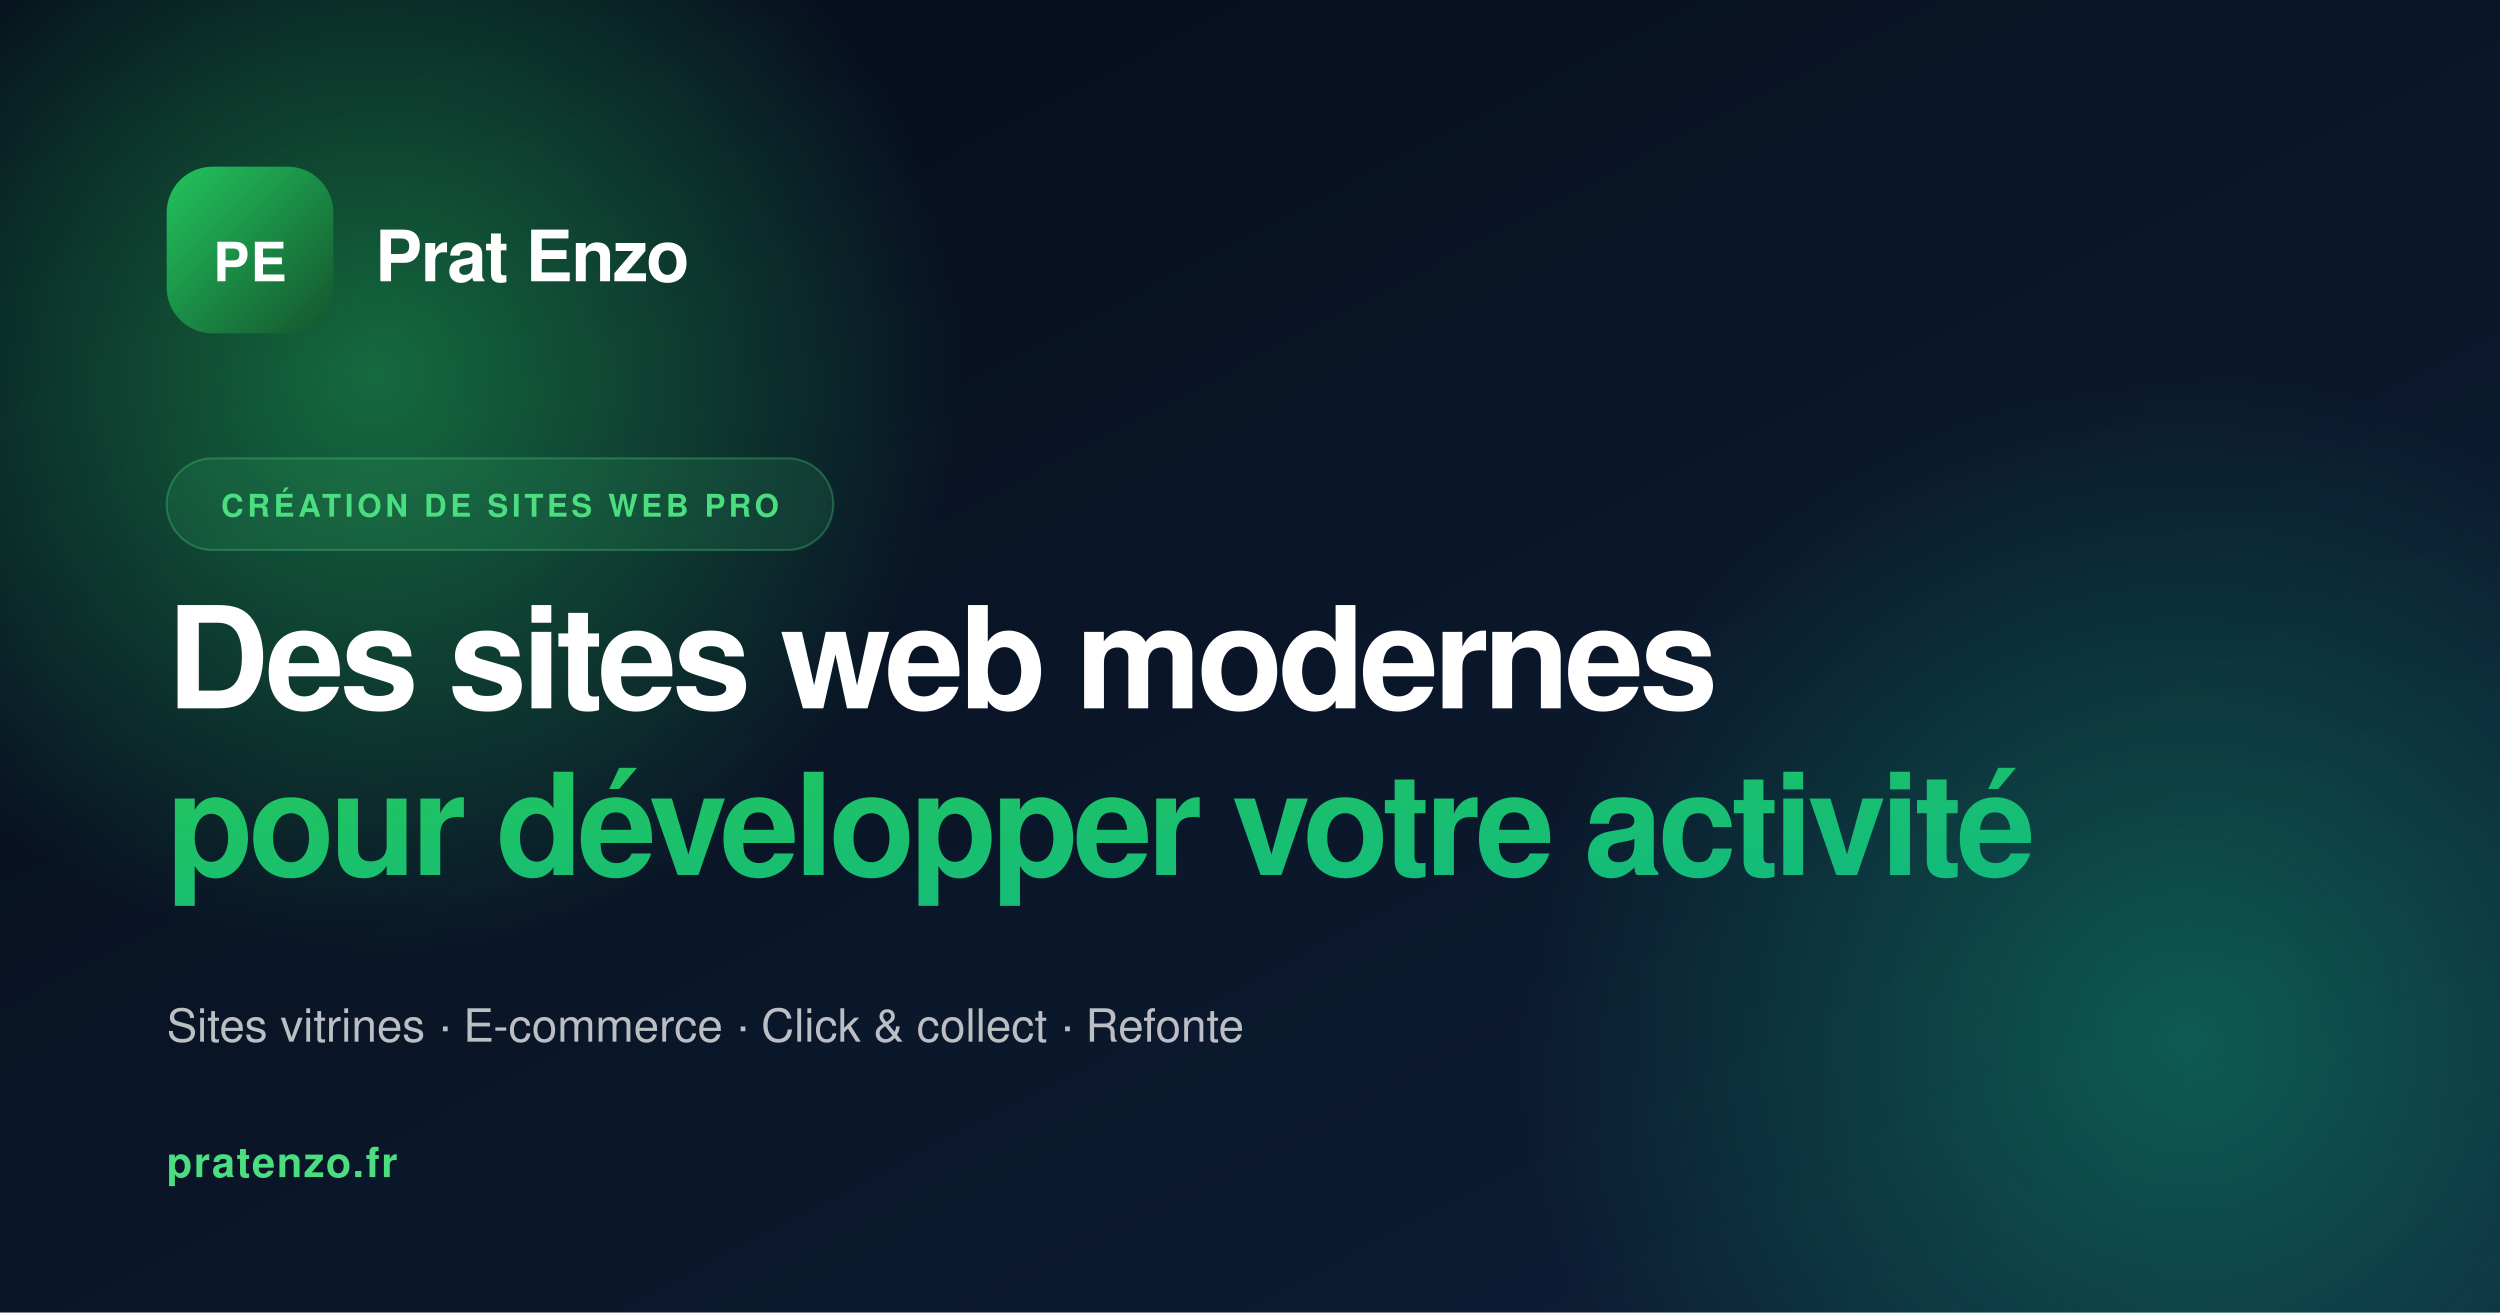
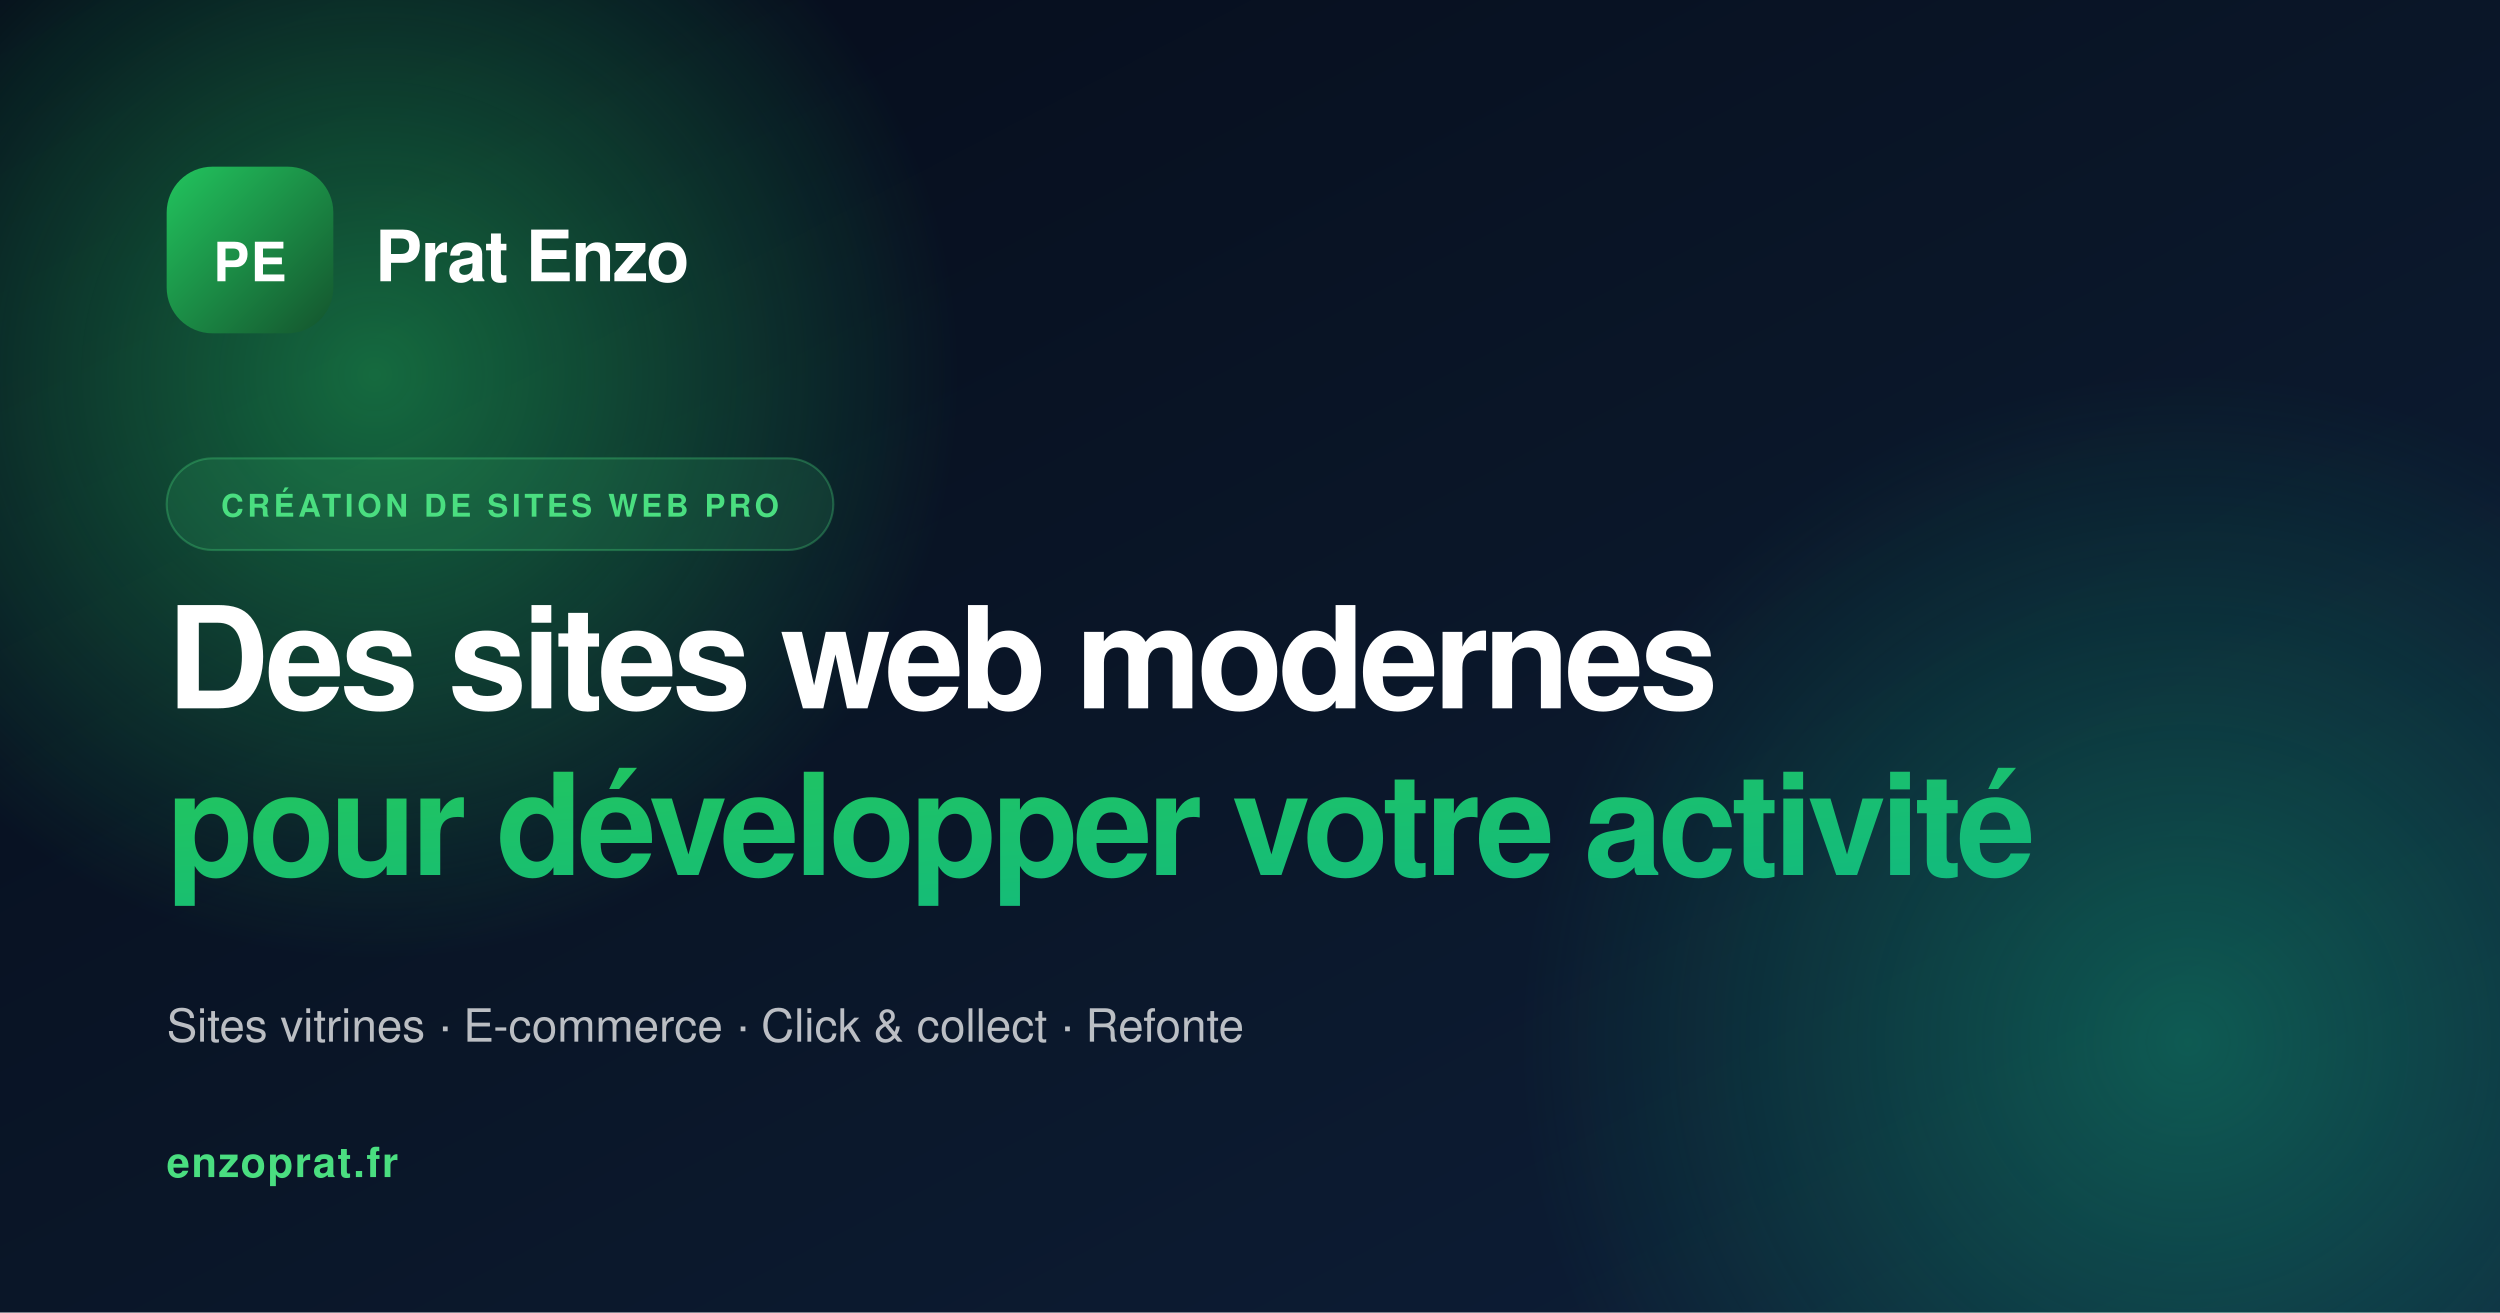
<svg xmlns="http://www.w3.org/2000/svg" viewBox="0 0 1200 630" width="1200" height="630">
  <defs>
    <linearGradient id="bg" x1="0%" y1="0%" x2="100%" y2="100%">
      <stop offset="0%" stop-color="#050B1A" />
      <stop offset="50%" stop-color="#0A1628" />
      <stop offset="100%" stop-color="#0E1F3A" />
    </linearGradient>
    <linearGradient id="text" x1="0%" y1="0%" x2="100%" y2="100%">
      <stop offset="0%" stop-color="#22C55E" />
      <stop offset="100%" stop-color="#10B981" />
    </linearGradient>
    <radialGradient id="glow1" cx="50%" cy="50%" r="50%">
      <stop offset="0%" stop-color="rgba(34,197,94,0.5)" />
      <stop offset="100%" stop-color="rgba(34,197,94,0)" />
    </radialGradient>
    <radialGradient id="glow2" cx="50%" cy="50%" r="50%">
      <stop offset="0%" stop-color="rgba(16,185,129,0.4)" />
      <stop offset="100%" stop-color="rgba(16,185,129,0)" />
    </radialGradient>
    <linearGradient id="logo" x1="0%" y1="0%" x2="100%" y2="100%">
      <stop offset="0%" stop-color="#22C55E" />
      <stop offset="100%" stop-color="#14532D" />
    </linearGradient>
  </defs>
  <rect width="1200" height="630" fill="url(#bg)" />
  <circle cx="180" cy="180" r="280" fill="url(#glow1)" />
  <circle cx="1050" cy="500" r="320" fill="url(#glow2)" />
  <rect x="80" y="80" width="80" height="80" rx="22" fill="url(#logo)" />
  <text x="120" y="135" text-anchor="middle" font-family="-apple-system,Helvetica,Arial,sans-serif" font-size="26" font-weight="800" fill="#fff" letter-spacing="0.04em">PE</text>
  <text x="180" y="135" font-family="-apple-system,Helvetica,Arial,sans-serif" font-size="34" font-weight="700" fill="#fff" letter-spacing="-0.02em">Prat Enzo</text>
  <rect x="80" y="220" width="320" height="44" rx="22" fill="rgba(74,222,128,0.12)" stroke="rgba(74,222,128,0.3)" stroke-width="1" />
  <text x="240" y="248" text-anchor="middle" font-family="-apple-system,Helvetica,Arial,sans-serif" font-size="15" font-weight="600" fill="#4ADE80" letter-spacing="0.12em">CRÉATION DE SITES WEB PRO</text>
  <text x="80" y="340" font-family="-apple-system,Helvetica,Arial,sans-serif" font-size="68" font-weight="800" fill="#fff" letter-spacing="-0.035em">Des sites web modernes</text>
  <text x="80" y="420" font-family="-apple-system,Helvetica,Arial,sans-serif" font-size="68" font-weight="800" fill="url(#text)" letter-spacing="-0.035em">pour développer votre activité</text>
  <text x="80" y="500" font-family="-apple-system,Helvetica,Arial,sans-serif" font-size="22" font-weight="500" fill="rgba(255,255,255,0.72)">Sites vitrines · E-commerce · Click &amp; collect · Refonte</text>
-   <text x="80" y="565" font-family="-apple-system,Helvetica,Arial,sans-serif" font-size="20" font-weight="600" fill="#4ADE80" letter-spacing="0.04em">pratenzo.fr</text>
+   <text x="80" y="565" font-family="-apple-system,Helvetica,Arial,sans-serif" font-size="20" font-weight="600" fill="#4ADE80" letter-spacing="0.04em">enzoprat.fr</text>
</svg>
